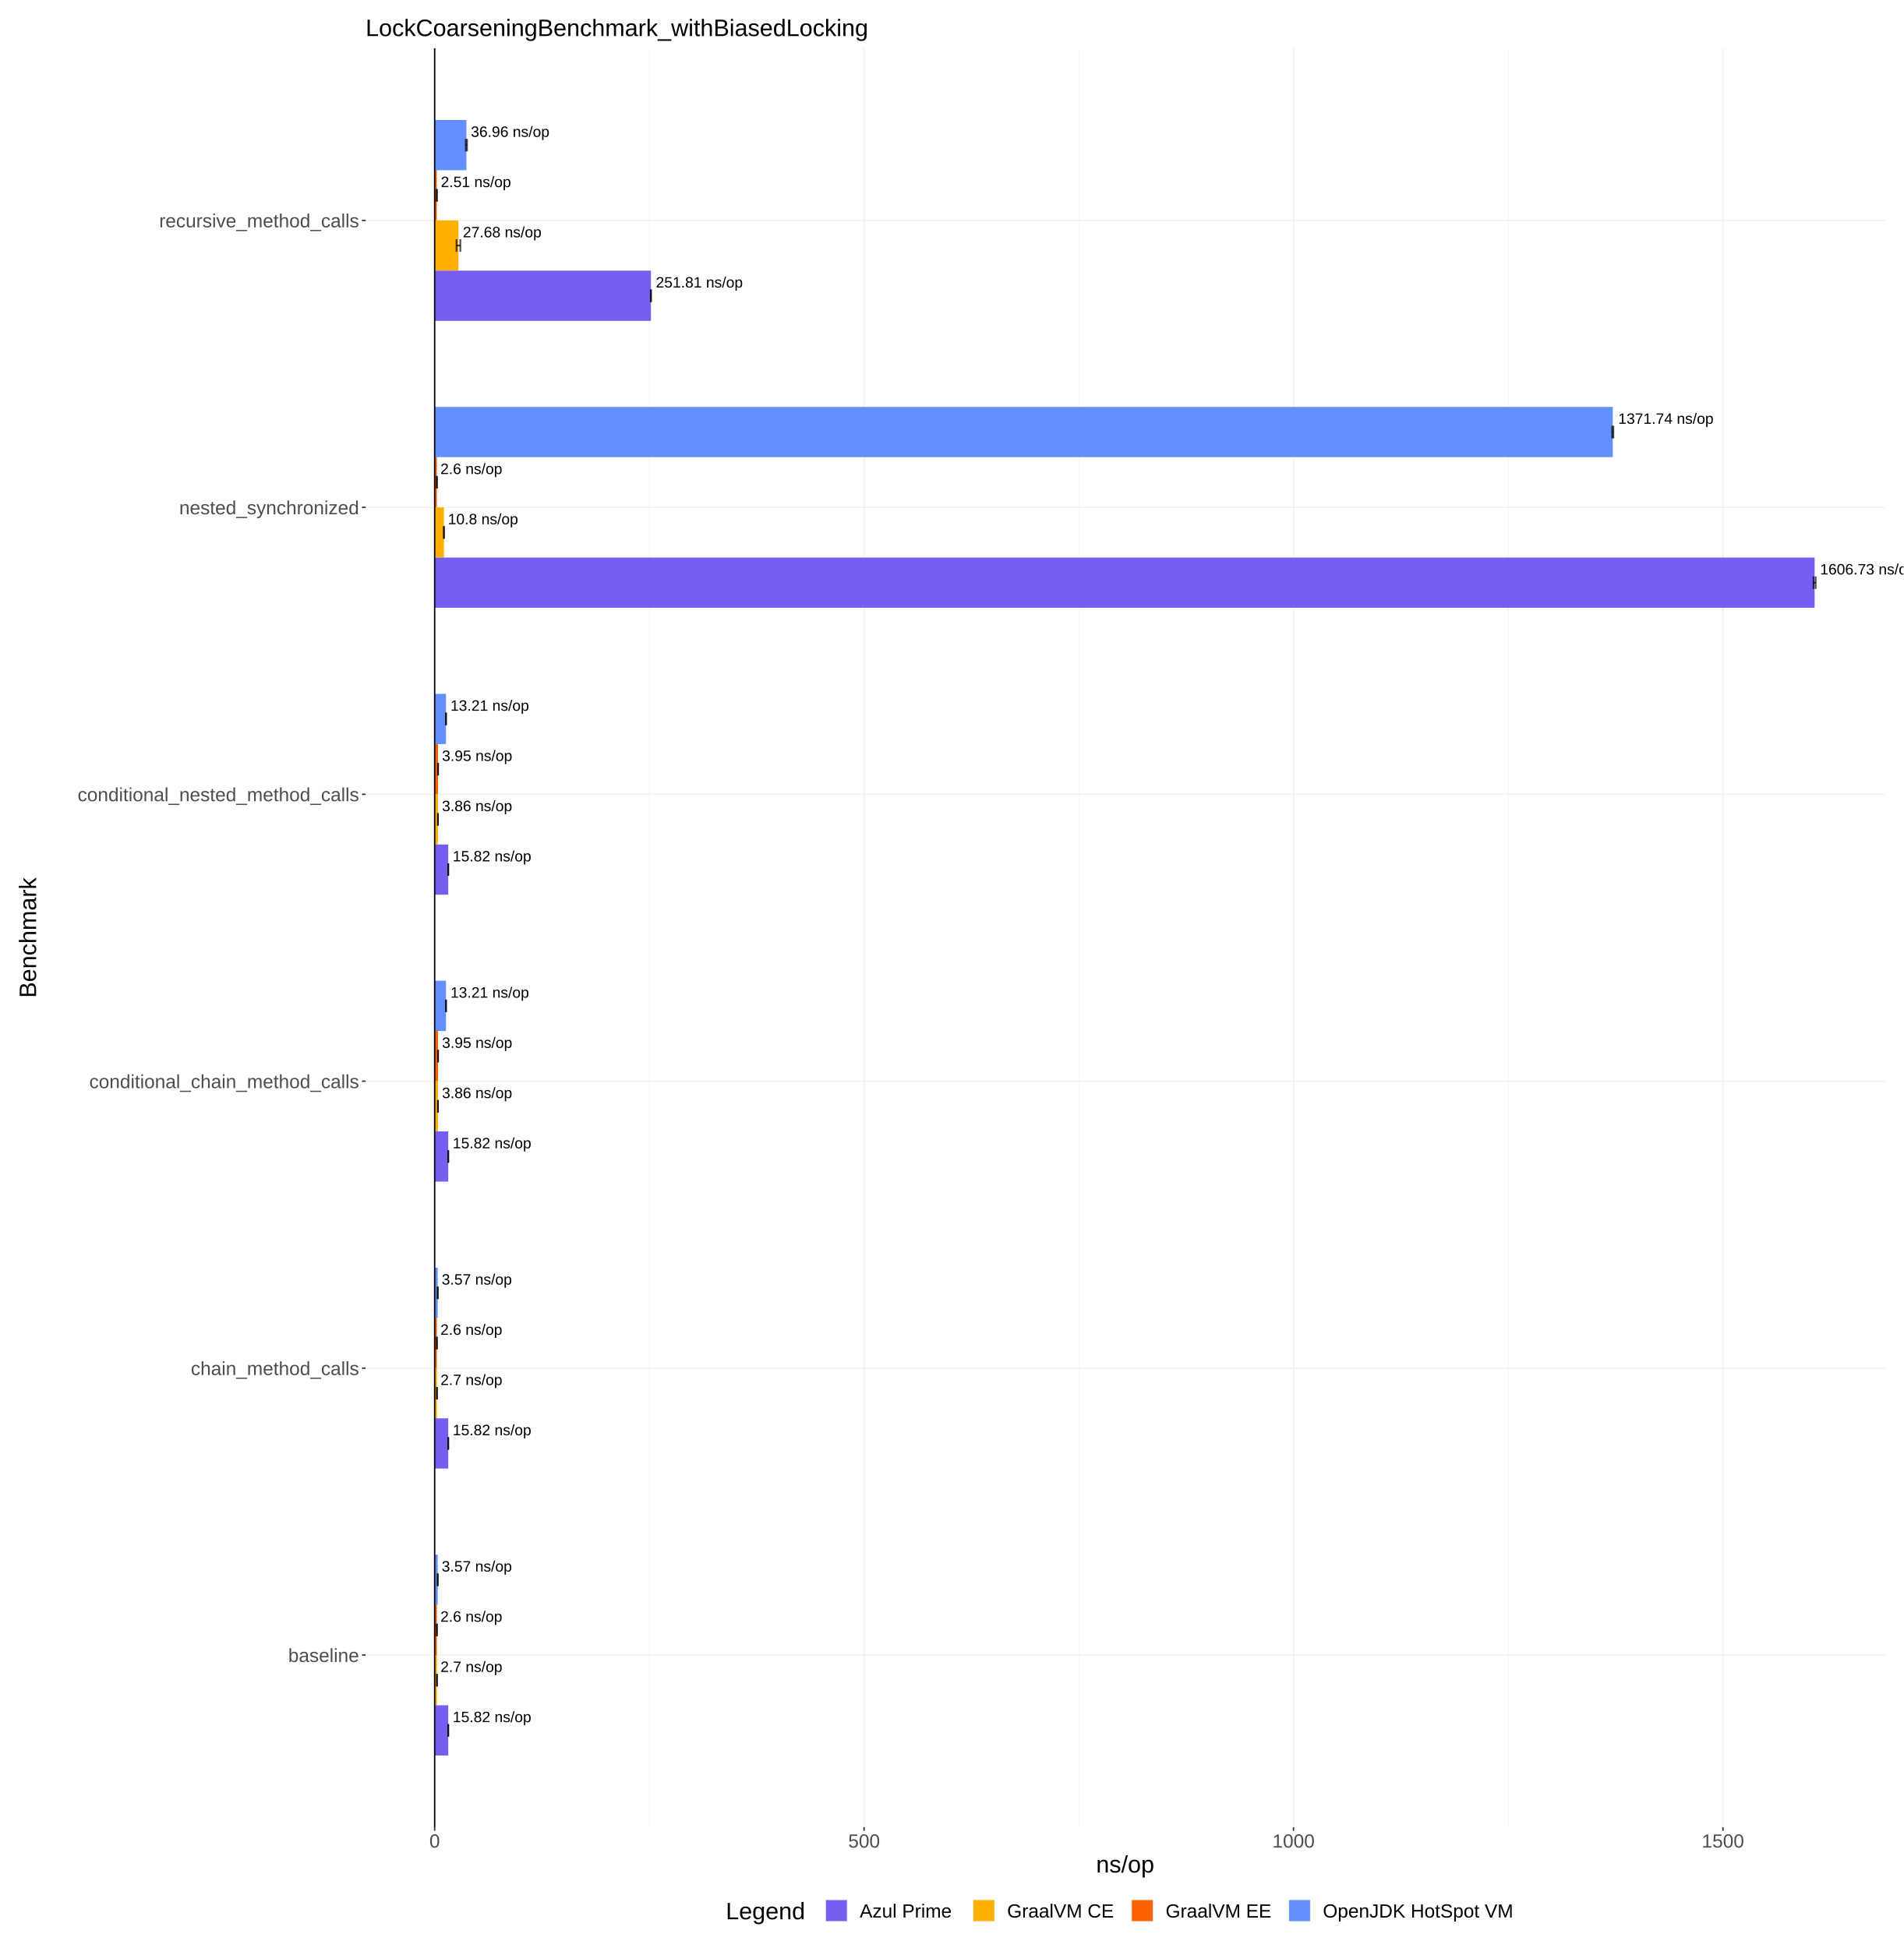
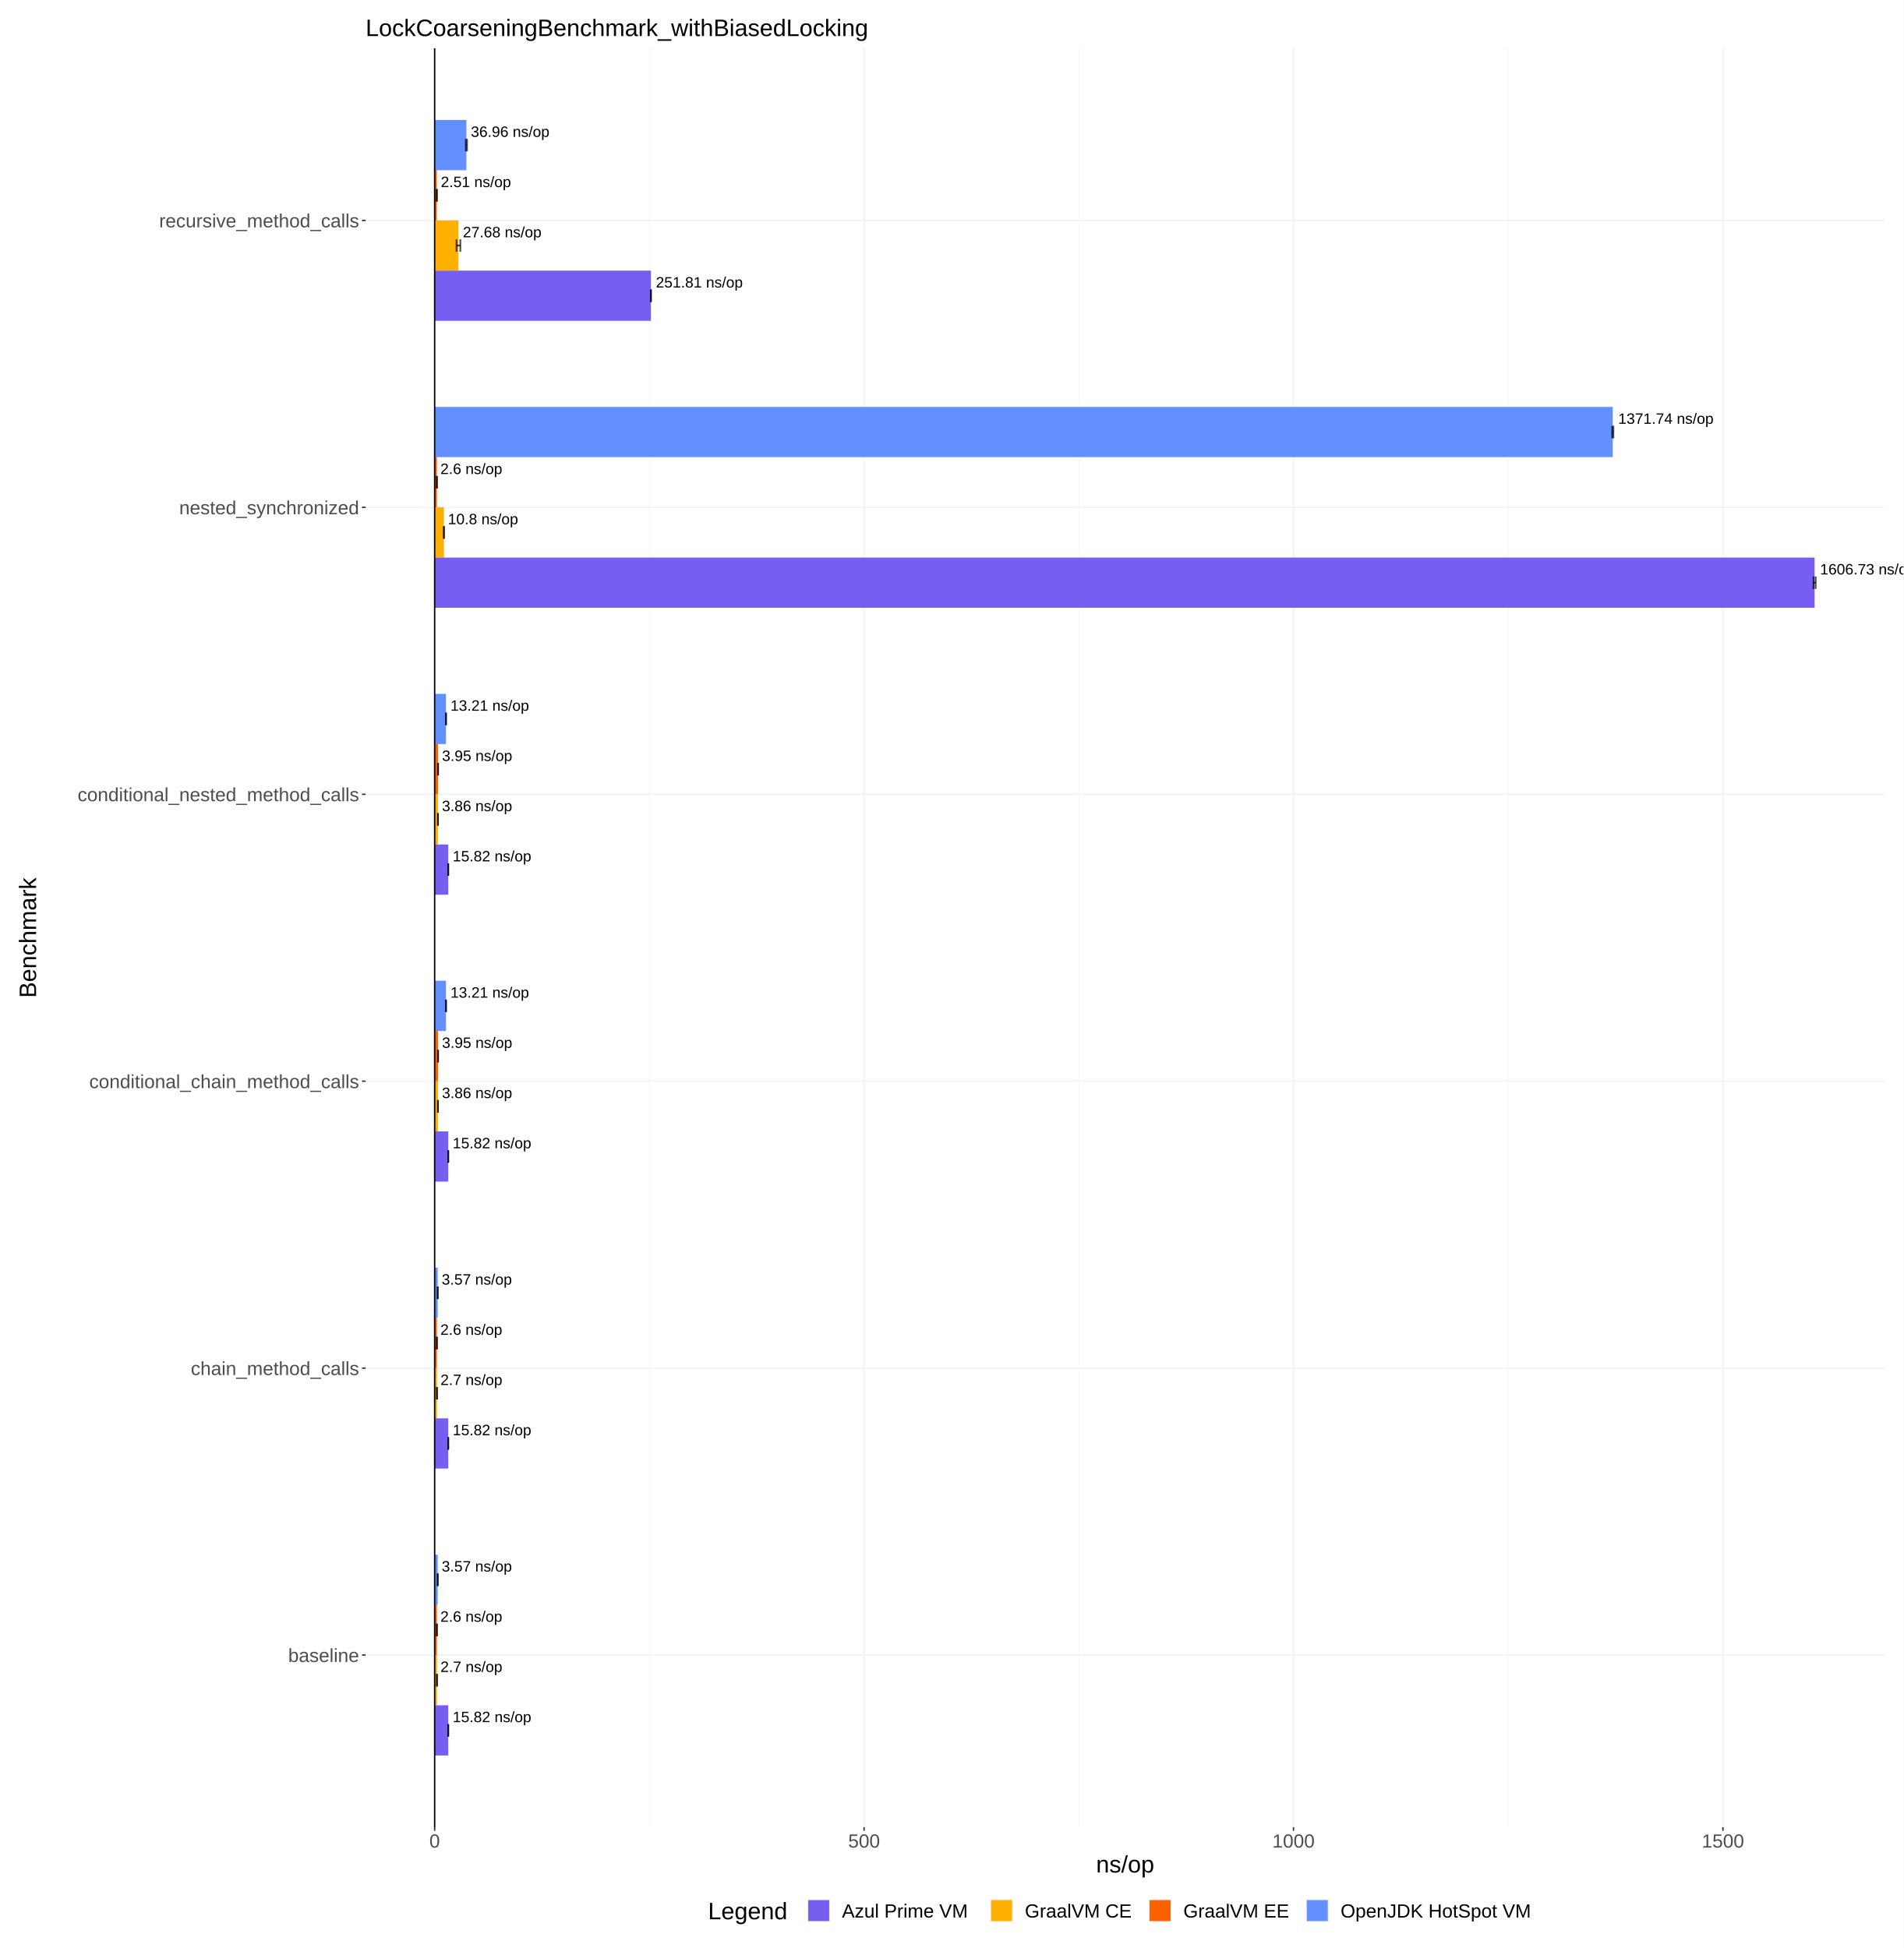
<svg xmlns="http://www.w3.org/2000/svg" class="svglite" width="1440.00pt" height="1474.02pt" viewBox="0 0 1440.00 1474.02">
  <defs>
    <style type="text/css">
    .svglite line, .svglite polyline, .svglite polygon, .svglite path, .svglite rect, .svglite circle {
      fill: none;
      stroke: #000000;
      stroke-linecap: round;
      stroke-linejoin: round;
      stroke-miterlimit: 10.00;
    }
    .svglite text {
      white-space: pre;
    }
  </style>
  </defs>
  <rect width="100%" height="100%" style="stroke: none; fill: #FFFFFF;" />
  <defs>
    <clipPath id="cpMC4wMHwxNDQwLjAwfDAuMDB8MTQ3NC4wMg==">
      <rect x="0.00" y="0.00" width="1440.00" height="1474.02" />
    </clipPath>
  </defs>
  <g clip-path="url(#cpMC4wMHwxNDQwLjAwfDAuMDB8MTQ3NC4wMg==)">
    <rect x="-0" y="0.00" width="1440.00" height="1474.02" style="stroke-width: 1.07; stroke: #FFFFFF; fill: #FFFFFF;" />
    <rect x="276.59" y="36.52" width="1149.24" height="1346.10" style="stroke-width: 1.07; stroke: none;" />
    <polyline points="491.26,1382.62 491.26,36.52 " style="stroke-width: 0.53; stroke: #F2F2F2; stroke-linecap: butt;" />
    <polyline points="816.13,1382.62 816.13,36.52 " style="stroke-width: 0.53; stroke: #F2F2F2; stroke-linecap: butt;" />
    <polyline points="1141.00,1382.62 1141.00,36.52 " style="stroke-width: 0.53; stroke: #F2F2F2; stroke-linecap: butt;" />
    <polyline points="276.59,1252.35 1425.83,1252.35 " style="stroke-width: 1.07; stroke: #F2F2F2; stroke-linecap: butt;" />
    <polyline points="276.59,1035.24 1425.83,1035.24 " style="stroke-width: 1.07; stroke: #F2F2F2; stroke-linecap: butt;" />
    <polyline points="276.59,818.13 1425.83,818.13 " style="stroke-width: 1.07; stroke: #F2F2F2; stroke-linecap: butt;" />
    <polyline points="276.59,601.01 1425.83,601.01 " style="stroke-width: 1.07; stroke: #F2F2F2; stroke-linecap: butt;" />
    <polyline points="276.59,383.90 1425.83,383.90 " style="stroke-width: 1.07; stroke: #F2F2F2; stroke-linecap: butt;" />
    <polyline points="276.59,166.79 1425.83,166.79 " style="stroke-width: 1.07; stroke: #F2F2F2; stroke-linecap: butt;" />
    <polyline points="328.83,1382.62 328.83,36.52 " style="stroke-width: 1.07; stroke: #F2F2F2; stroke-linecap: butt;" />
    <polyline points="653.69,1382.62 653.69,36.52 " style="stroke-width: 1.07; stroke: #F2F2F2; stroke-linecap: butt;" />
    <polyline points="978.56,1382.62 978.56,36.52 " style="stroke-width: 1.07; stroke: #F2F2F2; stroke-linecap: butt;" />
    <polyline points="1303.43,1382.62 1303.43,36.52 " style="stroke-width: 1.07; stroke: #F2F2F2; stroke-linecap: butt;" />
    <rect x="328.83" y="1176.36" width="2.32" height="37.99" style="stroke-width: 1.07; stroke: none; stroke-linecap: butt; stroke-linejoin: miter; fill: #648FFF;" />
    <rect x="328.83" y="959.25" width="2.32" height="37.99" style="stroke-width: 1.07; stroke: none; stroke-linecap: butt; stroke-linejoin: miter; fill: #648FFF;" />
    <rect x="328.83" y="742.14" width="8.58" height="37.99" style="stroke-width: 1.07; stroke: none; stroke-linecap: butt; stroke-linejoin: miter; fill: #648FFF;" />
    <rect x="328.83" y="525.02" width="8.58" height="37.99" style="stroke-width: 1.07; stroke: none; stroke-linecap: butt; stroke-linejoin: miter; fill: #648FFF;" />
    <rect x="328.83" y="307.91" width="891.27" height="37.99" style="stroke-width: 1.07; stroke: none; stroke-linecap: butt; stroke-linejoin: miter; fill: #648FFF;" />
    <rect x="328.83" y="90.80" width="24.01" height="37.99" style="stroke-width: 1.07; stroke: none; stroke-linecap: butt; stroke-linejoin: miter; fill: #648FFF;" />
    <rect x="328.83" y="1252.35" width="1.75" height="37.99" style="stroke-width: 1.07; stroke: none; stroke-linecap: butt; stroke-linejoin: miter; fill: #FFB000;" />
    <rect x="328.83" y="1035.24" width="1.75" height="37.99" style="stroke-width: 1.07; stroke: none; stroke-linecap: butt; stroke-linejoin: miter; fill: #FFB000;" />
    <rect x="328.83" y="818.13" width="2.51" height="37.99" style="stroke-width: 1.07; stroke: none; stroke-linecap: butt; stroke-linejoin: miter; fill: #FFB000;" />
    <rect x="328.83" y="601.01" width="2.51" height="37.99" style="stroke-width: 1.07; stroke: none; stroke-linecap: butt; stroke-linejoin: miter; fill: #FFB000;" />
    <rect x="328.83" y="383.90" width="7.02" height="37.99" style="stroke-width: 1.07; stroke: none; stroke-linecap: butt; stroke-linejoin: miter; fill: #FFB000;" />
    <rect x="328.83" y="166.79" width="17.98" height="37.99" style="stroke-width: 1.07; stroke: none; stroke-linecap: butt; stroke-linejoin: miter; fill: #FFB000;" />
    <rect x="328.83" y="1214.36" width="1.69" height="37.99" style="stroke-width: 1.07; stroke: none; stroke-linecap: butt; stroke-linejoin: miter; fill: #FE6100;" />
    <rect x="328.83" y="997.24" width="1.69" height="37.99" style="stroke-width: 1.07; stroke: none; stroke-linecap: butt; stroke-linejoin: miter; fill: #FE6100;" />
    <rect x="328.83" y="780.13" width="2.57" height="37.99" style="stroke-width: 1.07; stroke: none; stroke-linecap: butt; stroke-linejoin: miter; fill: #FE6100;" />
    <rect x="328.83" y="563.02" width="2.57" height="37.99" style="stroke-width: 1.07; stroke: none; stroke-linecap: butt; stroke-linejoin: miter; fill: #FE6100;" />
    <rect x="328.83" y="345.91" width="1.69" height="37.99" style="stroke-width: 1.07; stroke: none; stroke-linecap: butt; stroke-linejoin: miter; fill: #FE6100;" />
    <rect x="328.83" y="128.79" width="1.63" height="37.99" style="stroke-width: 1.07; stroke: none; stroke-linecap: butt; stroke-linejoin: miter; fill: #FE6100;" />
    <rect x="328.83" y="1290.35" width="10.28" height="37.99" style="stroke-width: 1.07; stroke: none; stroke-linecap: butt; stroke-linejoin: miter; fill: #785EF0;" />
    <rect x="328.83" y="1073.23" width="10.28" height="37.99" style="stroke-width: 1.07; stroke: none; stroke-linecap: butt; stroke-linejoin: miter; fill: #785EF0;" />
    <rect x="328.83" y="856.12" width="10.28" height="37.99" style="stroke-width: 1.07; stroke: none; stroke-linecap: butt; stroke-linejoin: miter; fill: #785EF0;" />
    <rect x="328.83" y="639.01" width="10.28" height="37.99" style="stroke-width: 1.07; stroke: none; stroke-linecap: butt; stroke-linejoin: miter; fill: #785EF0;" />
    <rect x="328.83" y="421.90" width="1043.95" height="37.99" style="stroke-width: 1.07; stroke: none; stroke-linecap: butt; stroke-linejoin: miter; fill: #785EF0;" />
    <rect x="328.83" y="204.78" width="163.61" height="37.99" style="stroke-width: 1.07; stroke: none; stroke-linecap: butt; stroke-linejoin: miter; fill: #785EF0;" />
    <text x="334.15" y="1189.14" style="font-size: 11.38px; font-family: &quot;Liberation Sans&quot;;" textLength="60.08px" lengthAdjust="spacingAndGlyphs">3.57 ns/op</text>
    <text x="334.15" y="972.03" style="font-size: 11.38px; font-family: &quot;Liberation Sans&quot;;" textLength="60.08px" lengthAdjust="spacingAndGlyphs">3.57 ns/op</text>
    <text x="340.77" y="754.91" style="font-size: 11.38px; font-family: &quot;Liberation Sans&quot;;" textLength="67.32px" lengthAdjust="spacingAndGlyphs">13.21 ns/op</text>
    <text x="340.77" y="537.80" style="font-size: 11.38px; font-family: &quot;Liberation Sans&quot;;" textLength="67.32px" lengthAdjust="spacingAndGlyphs">13.21 ns/op</text>
    <text x="1224.19" y="320.69" style="font-size: 11.38px; font-family: &quot;Liberation Sans&quot;;" textLength="81.79px" lengthAdjust="spacingAndGlyphs">1371.74 ns/op</text>
    <text x="356.21" y="103.58" style="font-size: 11.38px; font-family: &quot;Liberation Sans&quot;;" textLength="67.32px" lengthAdjust="spacingAndGlyphs">36.96 ns/op</text>
    <text x="333.22" y="1265.13" style="font-size: 11.38px; font-family: &quot;Liberation Sans&quot;;" textLength="52.85px" lengthAdjust="spacingAndGlyphs">2.7 ns/op</text>
    <text x="333.22" y="1048.02" style="font-size: 11.38px; font-family: &quot;Liberation Sans&quot;;" textLength="52.85px" lengthAdjust="spacingAndGlyphs">2.7 ns/op</text>
    <text x="334.34" y="830.90" style="font-size: 11.38px; font-family: &quot;Liberation Sans&quot;;" textLength="60.08px" lengthAdjust="spacingAndGlyphs">3.86 ns/op</text>
    <text x="334.34" y="613.79" style="font-size: 11.38px; font-family: &quot;Liberation Sans&quot;;" textLength="60.08px" lengthAdjust="spacingAndGlyphs">3.86 ns/op</text>
    <text x="338.85" y="396.68" style="font-size: 11.38px; font-family: &quot;Liberation Sans&quot;;" textLength="60.08px" lengthAdjust="spacingAndGlyphs">10.8 ns/op</text>
    <text x="350.18" y="179.57" style="font-size: 11.38px; font-family: &quot;Liberation Sans&quot;;" textLength="67.32px" lengthAdjust="spacingAndGlyphs">27.68 ns/op</text>
    <text x="333.16" y="1227.13" style="font-size: 11.38px; font-family: &quot;Liberation Sans&quot;;" textLength="52.85px" lengthAdjust="spacingAndGlyphs">2.6 ns/op</text>
    <text x="333.16" y="1010.02" style="font-size: 11.38px; font-family: &quot;Liberation Sans&quot;;" textLength="52.85px" lengthAdjust="spacingAndGlyphs">2.6 ns/op</text>
    <text x="334.40" y="792.91" style="font-size: 11.38px; font-family: &quot;Liberation Sans&quot;;" textLength="60.08px" lengthAdjust="spacingAndGlyphs">3.95 ns/op</text>
    <text x="334.40" y="575.80" style="font-size: 11.38px; font-family: &quot;Liberation Sans&quot;;" textLength="60.08px" lengthAdjust="spacingAndGlyphs">3.95 ns/op</text>
    <text x="333.16" y="358.68" style="font-size: 11.38px; font-family: &quot;Liberation Sans&quot;;" textLength="52.85px" lengthAdjust="spacingAndGlyphs">2.6 ns/op</text>
    <text x="333.46" y="141.57" style="font-size: 11.38px; font-family: &quot;Liberation Sans&quot;;" textLength="60.08px" lengthAdjust="spacingAndGlyphs">2.51 ns/op</text>
    <text x="342.47" y="1303.12" style="font-size: 11.38px; font-family: &quot;Liberation Sans&quot;;" textLength="67.32px" lengthAdjust="spacingAndGlyphs">15.82 ns/op</text>
    <text x="342.47" y="1086.01" style="font-size: 11.38px; font-family: &quot;Liberation Sans&quot;;" textLength="67.32px" lengthAdjust="spacingAndGlyphs">15.82 ns/op</text>
    <text x="342.47" y="868.90" style="font-size: 11.38px; font-family: &quot;Liberation Sans&quot;;" textLength="67.32px" lengthAdjust="spacingAndGlyphs">15.82 ns/op</text>
    <text x="342.47" y="651.79" style="font-size: 11.38px; font-family: &quot;Liberation Sans&quot;;" textLength="67.32px" lengthAdjust="spacingAndGlyphs">15.82 ns/op</text>
    <text x="1376.87" y="434.67" style="font-size: 11.38px; font-family: &quot;Liberation Sans&quot;;" textLength="81.79px" lengthAdjust="spacingAndGlyphs">1606.73 ns/op</text>
    <text x="496.16" y="217.56" style="font-size: 11.38px; font-family: &quot;Liberation Sans&quot;;" textLength="74.56px" lengthAdjust="spacingAndGlyphs">251.81 ns/op</text>
    <polyline points="331.15,1200.11 331.15,1190.61 " style="stroke-width: 1.28; stroke: #000000; stroke-opacity: 0.70; stroke-linecap: butt;" />
    <polyline points="331.15,1195.36 331.15,1195.36 " style="stroke-width: 1.28; stroke: #000000; stroke-opacity: 0.70; stroke-linecap: butt;" />
    <polyline points="331.15,1200.11 331.15,1190.61 " style="stroke-width: 1.28; stroke: #000000; stroke-opacity: 0.70; stroke-linecap: butt;" />
    <polyline points="331.15,983.00 331.15,973.50 " style="stroke-width: 1.28; stroke: #000000; stroke-opacity: 0.70; stroke-linecap: butt;" />
    <polyline points="331.15,978.25 331.15,978.25 " style="stroke-width: 1.28; stroke: #000000; stroke-opacity: 0.70; stroke-linecap: butt;" />
    <polyline points="331.15,983.00 331.15,973.50 " style="stroke-width: 1.28; stroke: #000000; stroke-opacity: 0.70; stroke-linecap: butt;" />
    <polyline points="337.41,765.88 337.41,756.39 " style="stroke-width: 1.28; stroke: #000000; stroke-opacity: 0.70; stroke-linecap: butt;" />
    <polyline points="337.41,761.13 337.41,761.13 " style="stroke-width: 1.28; stroke: #000000; stroke-opacity: 0.70; stroke-linecap: butt;" />
    <polyline points="337.41,765.88 337.41,756.39 " style="stroke-width: 1.28; stroke: #000000; stroke-opacity: 0.70; stroke-linecap: butt;" />
    <polyline points="337.41,548.77 337.41,539.27 " style="stroke-width: 1.28; stroke: #000000; stroke-opacity: 0.70; stroke-linecap: butt;" />
    <polyline points="337.41,544.02 337.41,544.02 " style="stroke-width: 1.28; stroke: #000000; stroke-opacity: 0.70; stroke-linecap: butt;" />
    <polyline points="337.41,548.77 337.41,539.27 " style="stroke-width: 1.28; stroke: #000000; stroke-opacity: 0.70; stroke-linecap: butt;" />
    <polyline points="1220.55,331.66 1220.55,322.16 " style="stroke-width: 1.28; stroke: #000000; stroke-opacity: 0.70; stroke-linecap: butt;" />
    <polyline points="1220.55,326.91 1219.64,326.91 " style="stroke-width: 1.28; stroke: #000000; stroke-opacity: 0.70; stroke-linecap: butt;" />
    <polyline points="1219.64,331.66 1219.64,322.16 " style="stroke-width: 1.28; stroke: #000000; stroke-opacity: 0.70; stroke-linecap: butt;" />
    <polyline points="353.31,114.55 353.31,105.05 " style="stroke-width: 1.28; stroke: #000000; stroke-opacity: 0.70; stroke-linecap: butt;" />
    <polyline points="353.31,109.80 352.37,109.80 " style="stroke-width: 1.28; stroke: #000000; stroke-opacity: 0.70; stroke-linecap: butt;" />
    <polyline points="352.37,114.55 352.37,105.05 " style="stroke-width: 1.28; stroke: #000000; stroke-opacity: 0.70; stroke-linecap: butt;" />
    <polyline points="330.58,1276.10 330.58,1266.60 " style="stroke-width: 1.28; stroke: #000000; stroke-opacity: 0.70; stroke-linecap: butt;" />
    <polyline points="330.58,1271.35 330.58,1271.35 " style="stroke-width: 1.28; stroke: #000000; stroke-opacity: 0.70; stroke-linecap: butt;" />
    <polyline points="330.58,1276.10 330.58,1266.60 " style="stroke-width: 1.28; stroke: #000000; stroke-opacity: 0.70; stroke-linecap: butt;" />
    <polyline points="330.58,1058.99 330.58,1049.49 " style="stroke-width: 1.28; stroke: #000000; stroke-opacity: 0.70; stroke-linecap: butt;" />
    <polyline points="330.58,1054.24 330.58,1054.24 " style="stroke-width: 1.28; stroke: #000000; stroke-opacity: 0.70; stroke-linecap: butt;" />
    <polyline points="330.58,1058.99 330.58,1049.49 " style="stroke-width: 1.28; stroke: #000000; stroke-opacity: 0.70; stroke-linecap: butt;" />
    <polyline points="331.33,841.87 331.33,832.37 " style="stroke-width: 1.28; stroke: #000000; stroke-opacity: 0.70; stroke-linecap: butt;" />
    <polyline points="331.33,837.12 331.33,837.12 " style="stroke-width: 1.28; stroke: #000000; stroke-opacity: 0.70; stroke-linecap: butt;" />
    <polyline points="331.33,841.87 331.33,832.37 " style="stroke-width: 1.28; stroke: #000000; stroke-opacity: 0.70; stroke-linecap: butt;" />
    <polyline points="331.33,624.76 331.33,615.26 " style="stroke-width: 1.28; stroke: #000000; stroke-opacity: 0.70; stroke-linecap: butt;" />
    <polyline points="331.33,620.01 331.33,620.01 " style="stroke-width: 1.28; stroke: #000000; stroke-opacity: 0.70; stroke-linecap: butt;" />
    <polyline points="331.33,624.76 331.33,615.26 " style="stroke-width: 1.28; stroke: #000000; stroke-opacity: 0.70; stroke-linecap: butt;" />
    <polyline points="335.84,407.65 335.84,398.15 " style="stroke-width: 1.28; stroke: #000000; stroke-opacity: 0.70; stroke-linecap: butt;" />
    <polyline points="335.84,402.90 335.84,402.90 " style="stroke-width: 1.28; stroke: #000000; stroke-opacity: 0.70; stroke-linecap: butt;" />
    <polyline points="335.84,407.65 335.84,398.15 " style="stroke-width: 1.28; stroke: #000000; stroke-opacity: 0.70; stroke-linecap: butt;" />
    <polyline points="348.26,190.54 348.26,181.04 " style="stroke-width: 1.28; stroke: #000000; stroke-opacity: 0.70; stroke-linecap: butt;" />
    <polyline points="348.26,185.79 345.36,185.79 " style="stroke-width: 1.28; stroke: #000000; stroke-opacity: 0.70; stroke-linecap: butt;" />
    <polyline points="345.36,190.54 345.36,181.04 " style="stroke-width: 1.28; stroke: #000000; stroke-opacity: 0.70; stroke-linecap: butt;" />
    <polyline points="330.52,1238.10 330.52,1228.60 " style="stroke-width: 1.28; stroke: #000000; stroke-opacity: 0.70; stroke-linecap: butt;" />
    <polyline points="330.52,1233.35 330.52,1233.35 " style="stroke-width: 1.28; stroke: #000000; stroke-opacity: 0.70; stroke-linecap: butt;" />
    <polyline points="330.52,1238.10 330.52,1228.60 " style="stroke-width: 1.28; stroke: #000000; stroke-opacity: 0.70; stroke-linecap: butt;" />
    <polyline points="330.52,1020.99 330.52,1011.49 " style="stroke-width: 1.28; stroke: #000000; stroke-opacity: 0.70; stroke-linecap: butt;" />
    <polyline points="330.52,1016.24 330.52,1016.24 " style="stroke-width: 1.28; stroke: #000000; stroke-opacity: 0.70; stroke-linecap: butt;" />
    <polyline points="330.52,1020.99 330.52,1011.49 " style="stroke-width: 1.28; stroke: #000000; stroke-opacity: 0.70; stroke-linecap: butt;" />
    <polyline points="331.39,803.88 331.39,794.38 " style="stroke-width: 1.28; stroke: #000000; stroke-opacity: 0.70; stroke-linecap: butt;" />
    <polyline points="331.39,799.13 331.39,799.13 " style="stroke-width: 1.28; stroke: #000000; stroke-opacity: 0.70; stroke-linecap: butt;" />
    <polyline points="331.39,803.88 331.39,794.38 " style="stroke-width: 1.28; stroke: #000000; stroke-opacity: 0.70; stroke-linecap: butt;" />
    <polyline points="331.39,586.77 331.39,577.27 " style="stroke-width: 1.28; stroke: #000000; stroke-opacity: 0.70; stroke-linecap: butt;" />
    <polyline points="331.39,582.02 331.39,582.02 " style="stroke-width: 1.28; stroke: #000000; stroke-opacity: 0.70; stroke-linecap: butt;" />
    <polyline points="331.39,586.77 331.39,577.27 " style="stroke-width: 1.28; stroke: #000000; stroke-opacity: 0.70; stroke-linecap: butt;" />
    <polyline points="330.52,369.65 330.52,360.16 " style="stroke-width: 1.28; stroke: #000000; stroke-opacity: 0.70; stroke-linecap: butt;" />
    <polyline points="330.52,364.90 330.51,364.90 " style="stroke-width: 1.28; stroke: #000000; stroke-opacity: 0.70; stroke-linecap: butt;" />
    <polyline points="330.51,369.65 330.51,360.16 " style="stroke-width: 1.28; stroke: #000000; stroke-opacity: 0.70; stroke-linecap: butt;" />
    <polyline points="330.46,152.54 330.46,143.04 " style="stroke-width: 1.28; stroke: #000000; stroke-opacity: 0.70; stroke-linecap: butt;" />
    <polyline points="330.46,147.79 330.46,147.79 " style="stroke-width: 1.28; stroke: #000000; stroke-opacity: 0.70; stroke-linecap: butt;" />
    <polyline points="330.46,152.54 330.46,143.04 " style="stroke-width: 1.28; stroke: #000000; stroke-opacity: 0.70; stroke-linecap: butt;" />
    <polyline points="339.10,1314.09 339.10,1304.59 " style="stroke-width: 1.28; stroke: #000000; stroke-opacity: 0.70; stroke-linecap: butt;" />
    <polyline points="339.10,1309.34 339.10,1309.34 " style="stroke-width: 1.28; stroke: #000000; stroke-opacity: 0.70; stroke-linecap: butt;" />
    <polyline points="339.10,1314.09 339.10,1304.59 " style="stroke-width: 1.28; stroke: #000000; stroke-opacity: 0.70; stroke-linecap: butt;" />
    <polyline points="339.10,1096.98 339.10,1087.48 " style="stroke-width: 1.28; stroke: #000000; stroke-opacity: 0.70; stroke-linecap: butt;" />
    <polyline points="339.10,1092.23 339.10,1092.23 " style="stroke-width: 1.28; stroke: #000000; stroke-opacity: 0.70; stroke-linecap: butt;" />
    <polyline points="339.10,1096.98 339.10,1087.48 " style="stroke-width: 1.28; stroke: #000000; stroke-opacity: 0.70; stroke-linecap: butt;" />
    <polyline points="339.11,879.87 339.11,870.37 " style="stroke-width: 1.28; stroke: #000000; stroke-opacity: 0.70; stroke-linecap: butt;" />
    <polyline points="339.11,875.12 339.10,875.12 " style="stroke-width: 1.28; stroke: #000000; stroke-opacity: 0.70; stroke-linecap: butt;" />
    <polyline points="339.10,879.87 339.10,870.37 " style="stroke-width: 1.28; stroke: #000000; stroke-opacity: 0.70; stroke-linecap: butt;" />
    <polyline points="339.10,662.76 339.10,653.26 " style="stroke-width: 1.28; stroke: #000000; stroke-opacity: 0.70; stroke-linecap: butt;" />
    <polyline points="339.10,658.01 339.10,658.01 " style="stroke-width: 1.28; stroke: #000000; stroke-opacity: 0.70; stroke-linecap: butt;" />
    <polyline points="339.10,662.76 339.10,653.26 " style="stroke-width: 1.28; stroke: #000000; stroke-opacity: 0.70; stroke-linecap: butt;" />
    <polyline points="1373.59,445.64 1373.59,436.14 " style="stroke-width: 1.28; stroke: #000000; stroke-opacity: 0.70; stroke-linecap: butt;" />
    <polyline points="1373.59,440.89 1371.97,440.89 " style="stroke-width: 1.28; stroke: #000000; stroke-opacity: 0.70; stroke-linecap: butt;" />
    <polyline points="1371.97,445.64 1371.97,436.14 " style="stroke-width: 1.28; stroke: #000000; stroke-opacity: 0.70; stroke-linecap: butt;" />
    <polyline points="492.56,228.53 492.56,219.03 " style="stroke-width: 1.28; stroke: #000000; stroke-opacity: 0.70; stroke-linecap: butt;" />
    <polyline points="492.56,223.78 492.31,223.78 " style="stroke-width: 1.28; stroke: #000000; stroke-opacity: 0.70; stroke-linecap: butt;" />
    <polyline points="492.31,228.53 492.31,219.03 " style="stroke-width: 1.28; stroke: #000000; stroke-opacity: 0.70; stroke-linecap: butt;" />
    <line x1="328.83" y1="1382.62" x2="328.83" y2="36.52" style="stroke-width: 1.07; stroke-linecap: butt;" />
    <text x="271.66" y="1257.60" text-anchor="end" style="font-size: 14.40px;fill: #4D4D4D; font-family: &quot;Liberation Sans&quot;;" textLength="60.28px" lengthAdjust="spacingAndGlyphs">baseline</text>
    <text x="271.66" y="1040.48" text-anchor="end" style="font-size: 14.40px;fill: #4D4D4D; font-family: &quot;Liberation Sans&quot;;" textLength="141.18px" lengthAdjust="spacingAndGlyphs">chain_method_calls</text>
    <text x="271.66" y="823.37" text-anchor="end" style="font-size: 14.40px;fill: #4D4D4D; font-family: &quot;Liberation Sans&quot;;" textLength="227.74px" lengthAdjust="spacingAndGlyphs">conditional_chain_method_calls</text>
    <text x="271.66" y="606.26" text-anchor="end" style="font-size: 14.40px;fill: #4D4D4D; font-family: &quot;Liberation Sans&quot;;" textLength="237.87px" lengthAdjust="spacingAndGlyphs">conditional_nested_method_calls</text>
    <text x="271.66" y="389.15" text-anchor="end" style="font-size: 14.40px;fill: #4D4D4D; font-family: &quot;Liberation Sans&quot;;" textLength="151.55px" lengthAdjust="spacingAndGlyphs">nested_synchronized</text>
    <text x="271.66" y="172.03" text-anchor="end" style="font-size: 14.40px;fill: #4D4D4D; font-family: &quot;Liberation Sans&quot;;" textLength="168.48px" lengthAdjust="spacingAndGlyphs">recursive_method_calls</text>
    <polyline points="273.85,1252.35 276.59,1252.35 " style="stroke-width: 1.07; stroke: #333333; stroke-linecap: butt;" />
    <polyline points="273.85,1035.24 276.59,1035.24 " style="stroke-width: 1.07; stroke: #333333; stroke-linecap: butt;" />
    <polyline points="273.85,818.13 276.59,818.13 " style="stroke-width: 1.07; stroke: #333333; stroke-linecap: butt;" />
    <polyline points="273.85,601.01 276.59,601.01 " style="stroke-width: 1.07; stroke: #333333; stroke-linecap: butt;" />
    <polyline points="273.85,383.90 276.59,383.90 " style="stroke-width: 1.07; stroke: #333333; stroke-linecap: butt;" />
    <polyline points="273.85,166.79 276.59,166.79 " style="stroke-width: 1.07; stroke: #333333; stroke-linecap: butt;" />
    <polyline points="328.83,1385.36 328.83,1382.62 " style="stroke-width: 1.07; stroke: #333333; stroke-linecap: butt;" />
    <polyline points="653.69,1385.36 653.69,1382.62 " style="stroke-width: 1.07; stroke: #333333; stroke-linecap: butt;" />
    <polyline points="978.56,1385.36 978.56,1382.62 " style="stroke-width: 1.07; stroke: #333333; stroke-linecap: butt;" />
    <polyline points="1303.43,1385.36 1303.43,1382.62 " style="stroke-width: 1.07; stroke: #333333; stroke-linecap: butt;" />
    <text x="328.83" y="1398.04" text-anchor="middle" style="font-size: 14.40px;fill: #4D4D4D; font-family: &quot;Liberation Sans&quot;;" textLength="9.16px" lengthAdjust="spacingAndGlyphs">0</text>
    <text x="653.69" y="1398.04" text-anchor="middle" style="font-size: 14.40px;fill: #4D4D4D; font-family: &quot;Liberation Sans&quot;;" textLength="27.48px" lengthAdjust="spacingAndGlyphs">500</text>
    <text x="978.56" y="1398.04" text-anchor="middle" style="font-size: 14.40px;fill: #4D4D4D; font-family: &quot;Liberation Sans&quot;;" textLength="36.63px" lengthAdjust="spacingAndGlyphs">1000</text>
    <text x="1303.43" y="1398.04" text-anchor="middle" style="font-size: 14.40px;fill: #4D4D4D; font-family: &quot;Liberation Sans&quot;;" textLength="36.63px" lengthAdjust="spacingAndGlyphs">1500</text>
    <text x="851.21" y="1416.90" text-anchor="middle" style="font-size: 18.00px; font-family: &quot;Liberation Sans&quot;;" textLength="49.28px" lengthAdjust="spacingAndGlyphs">ns/op</text>
    <text transform="translate(27.30,709.57) rotate(-90)" text-anchor="middle" style="font-size: 18.00px; font-family: &quot;Liberation Sans&quot;;" textLength="102.52px" lengthAdjust="spacingAndGlyphs">Benchmark</text>
-     <rect x="543.58" y="1431.60" width="615.25" height="28.24" style="stroke-width: 1.07; stroke: none; fill: #FFFFFF;" />
-     <text x="549.06" y="1452.29" style="font-size: 18.00px; font-family: &quot;Liberation Sans&quot;;" textLength="66.12px" lengthAdjust="spacingAndGlyphs">Legend</text>
-     <rect x="624.14" y="1437.08" width="17.28" height="17.28" style="stroke-width: 1.07; stroke: none; fill: #F2F2F2;" />
-     <rect x="624.85" y="1437.79" width="15.86" height="15.86" style="stroke-width: 1.07; stroke: none; stroke-linecap: butt; stroke-linejoin: miter; fill: #785EF0;" />
-     <rect x="735.66" y="1437.08" width="17.28" height="17.28" style="stroke-width: 1.07; stroke: none; fill: #F2F2F2;" />
-     <rect x="736.36" y="1437.79" width="15.86" height="15.86" style="stroke-width: 1.07; stroke: none; stroke-linecap: butt; stroke-linejoin: miter; fill: #FFB000;" />
-     <rect x="855.55" y="1437.08" width="17.28" height="17.28" style="stroke-width: 1.07; stroke: none; fill: #F2F2F2;" />
-     <rect x="856.26" y="1437.79" width="15.86" height="15.86" style="stroke-width: 1.07; stroke: none; stroke-linecap: butt; stroke-linejoin: miter; fill: #FE6100;" />
-     <rect x="974.50" y="1437.08" width="17.28" height="17.28" style="stroke-width: 1.07; stroke: none; fill: #F2F2F2;" />
-     <rect x="975.21" y="1437.79" width="15.86" height="15.86" style="stroke-width: 1.07; stroke: none; stroke-linecap: butt; stroke-linejoin: miter; fill: #648FFF;" />
-     <text x="650.39" y="1450.97" style="font-size: 14.40px; font-family: &quot;Liberation Sans&quot;;" textLength="76.30px" lengthAdjust="spacingAndGlyphs">Azul Prime</text>
-     <text x="761.90" y="1450.97" style="font-size: 14.40px; font-family: &quot;Liberation Sans&quot;;" textLength="84.69px" lengthAdjust="spacingAndGlyphs">GraalVM CE</text>
-     <text x="881.80" y="1450.97" style="font-size: 14.40px; font-family: &quot;Liberation Sans&quot;;" textLength="83.73px" lengthAdjust="spacingAndGlyphs">GraalVM EE</text>
-     <text x="1000.74" y="1450.97" style="font-size: 14.40px; font-family: &quot;Liberation Sans&quot;;" textLength="152.61px" lengthAdjust="spacingAndGlyphs">OpenJDK HotSpot VM</text>
+     <rect x="530.16" y="1431.60" width="642.09" height="28.24" style="stroke-width: 1.07; stroke: none; fill: #FFFFFF;" />
+     <text x="535.64" y="1452.29" style="font-size: 18.00px; font-family: &quot;Liberation Sans&quot;;" textLength="66.12px" lengthAdjust="spacingAndGlyphs">Legend</text>
+     <rect x="610.73" y="1437.08" width="17.28" height="17.28" style="stroke-width: 1.07; stroke: none; fill: #F2F2F2;" />
+     <rect x="611.44" y="1437.79" width="15.86" height="15.86" style="stroke-width: 1.07; stroke: none; stroke-linecap: butt; stroke-linejoin: miter; fill: #785EF0;" />
+     <rect x="749.07" y="1437.08" width="17.28" height="17.28" style="stroke-width: 1.07; stroke: none; fill: #F2F2F2;" />
+     <rect x="749.78" y="1437.79" width="15.86" height="15.86" style="stroke-width: 1.07; stroke: none; stroke-linecap: butt; stroke-linejoin: miter; fill: #FFB000;" />
+     <rect x="868.97" y="1437.08" width="17.28" height="17.28" style="stroke-width: 1.07; stroke: none; fill: #F2F2F2;" />
+     <rect x="869.68" y="1437.79" width="15.86" height="15.86" style="stroke-width: 1.07; stroke: none; stroke-linecap: butt; stroke-linejoin: miter; fill: #FE6100;" />
+     <rect x="987.91" y="1437.08" width="17.28" height="17.28" style="stroke-width: 1.07; stroke: none; fill: #F2F2F2;" />
+     <rect x="988.62" y="1437.79" width="15.86" height="15.86" style="stroke-width: 1.07; stroke: none; stroke-linecap: butt; stroke-linejoin: miter; fill: #648FFF;" />
+     <text x="636.97" y="1450.97" style="font-size: 14.40px; font-family: &quot;Liberation Sans&quot;;" textLength="103.13px" lengthAdjust="spacingAndGlyphs">Azul Prime VM</text>
+     <text x="775.32" y="1450.97" style="font-size: 14.40px; font-family: &quot;Liberation Sans&quot;;" textLength="84.69px" lengthAdjust="spacingAndGlyphs">GraalVM CE</text>
+     <text x="895.22" y="1450.97" style="font-size: 14.40px; font-family: &quot;Liberation Sans&quot;;" textLength="83.73px" lengthAdjust="spacingAndGlyphs">GraalVM EE</text>
+     <text x="1014.16" y="1450.97" style="font-size: 14.40px; font-family: &quot;Liberation Sans&quot;;" textLength="152.61px" lengthAdjust="spacingAndGlyphs">OpenJDK HotSpot VM</text>
    <text x="276.59" y="27.30" style="font-size: 18.00px; font-family: &quot;Liberation Sans&quot;;" textLength="421.62px" lengthAdjust="spacingAndGlyphs">LockCoarseningBenchmark_withBiasedLocking</text>
  </g>
</svg>
